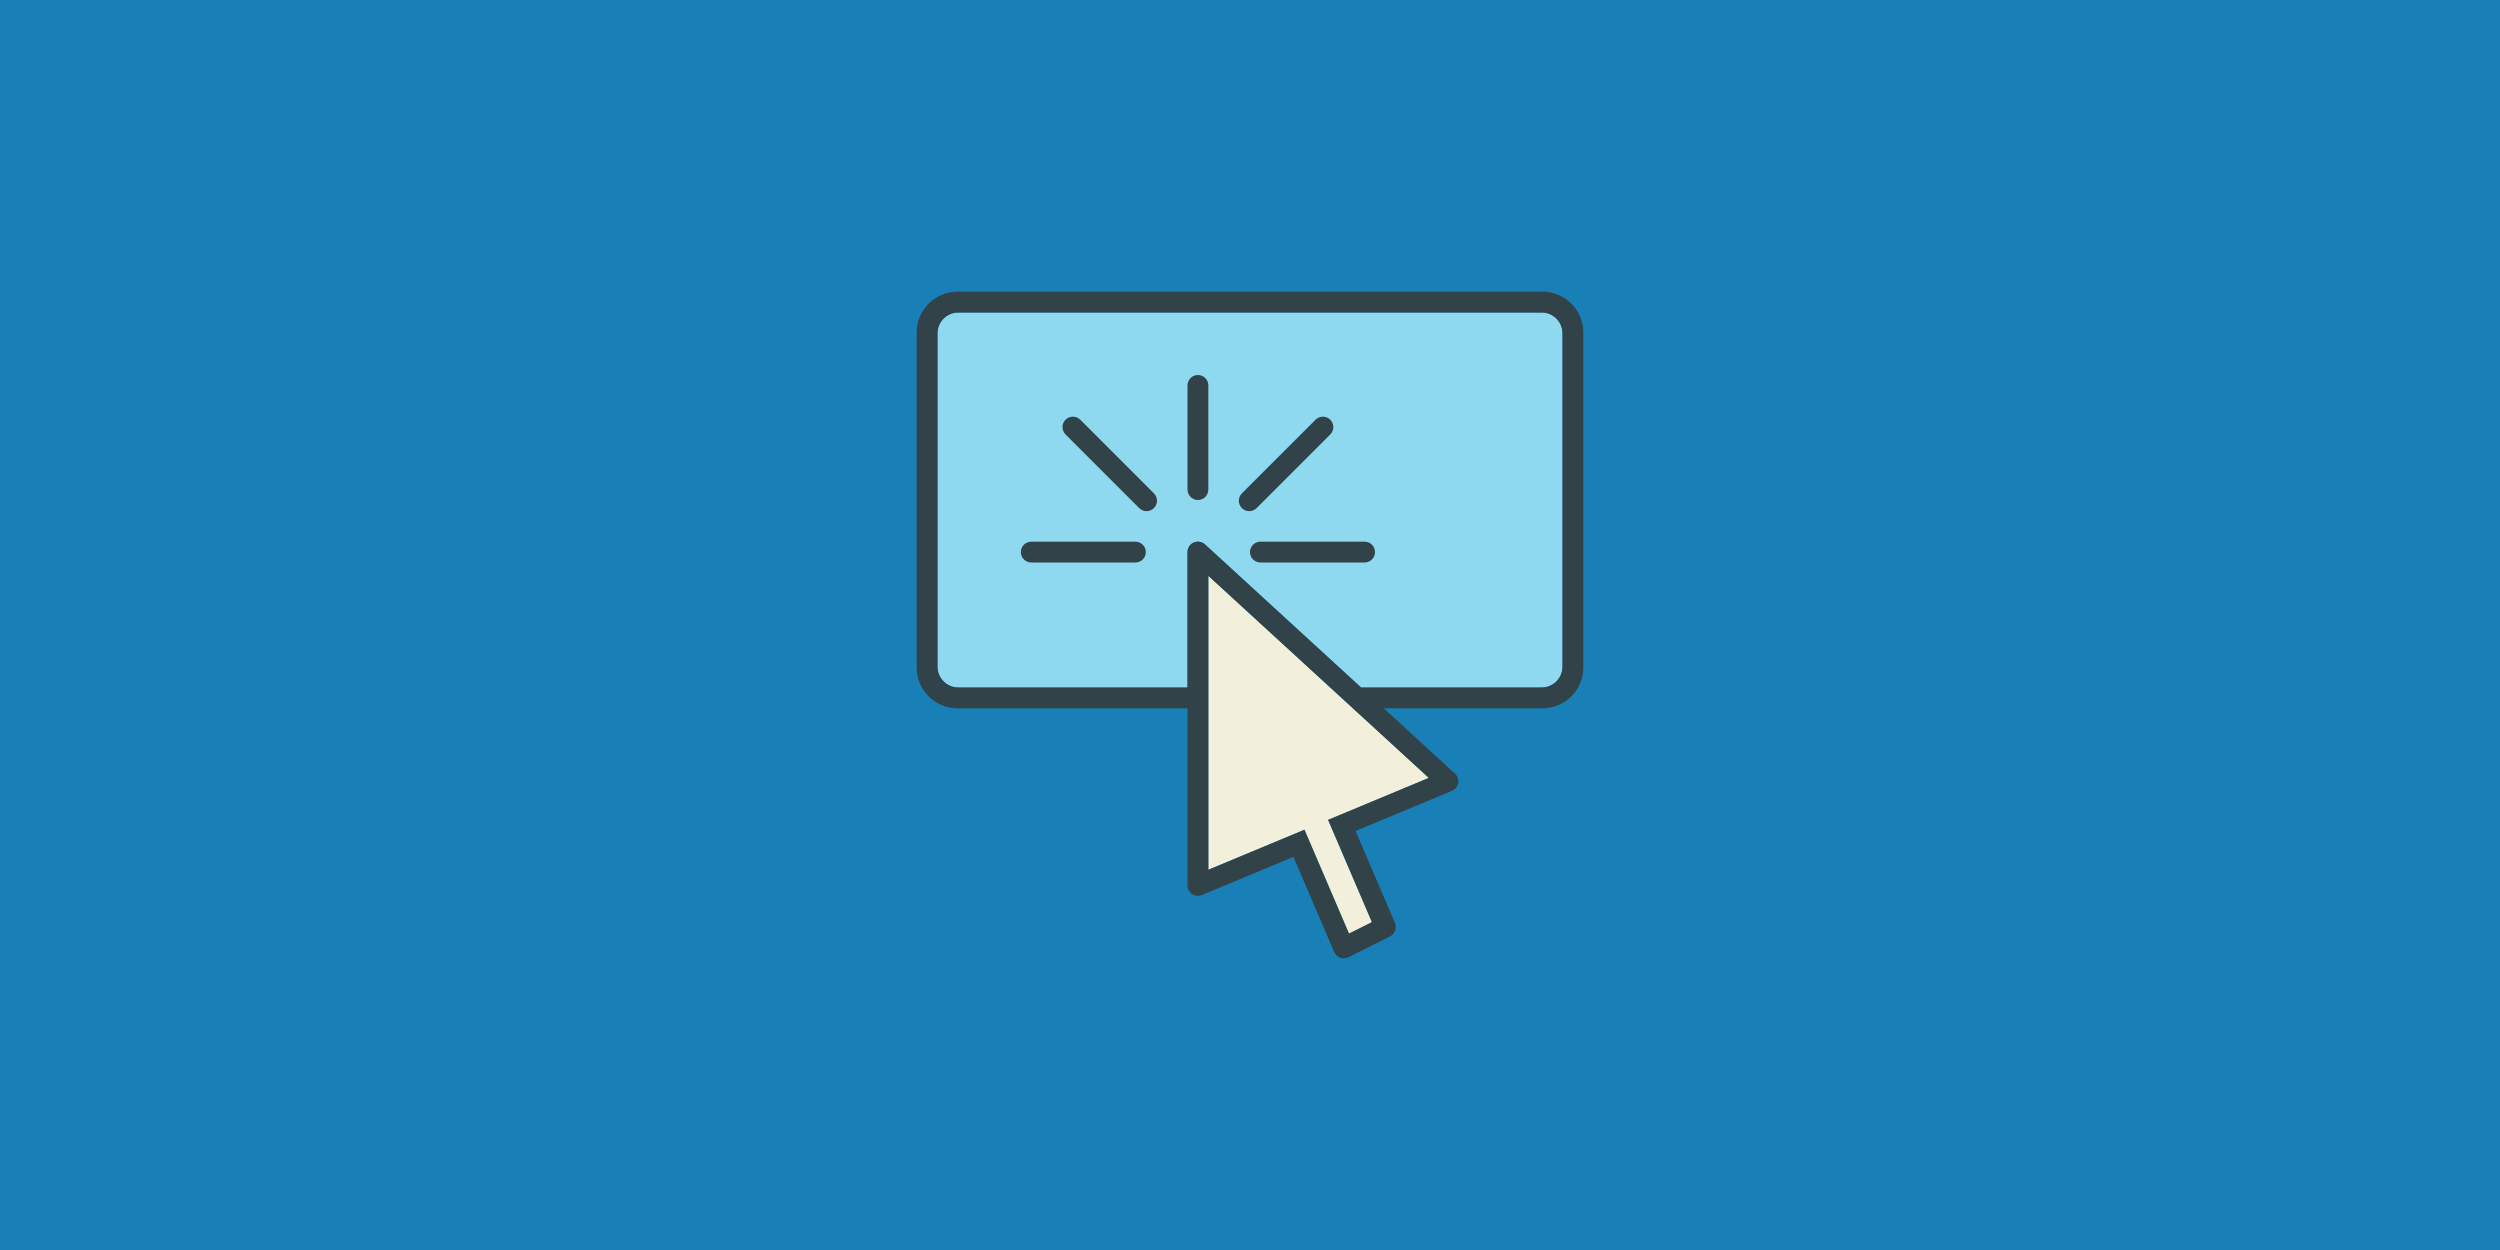
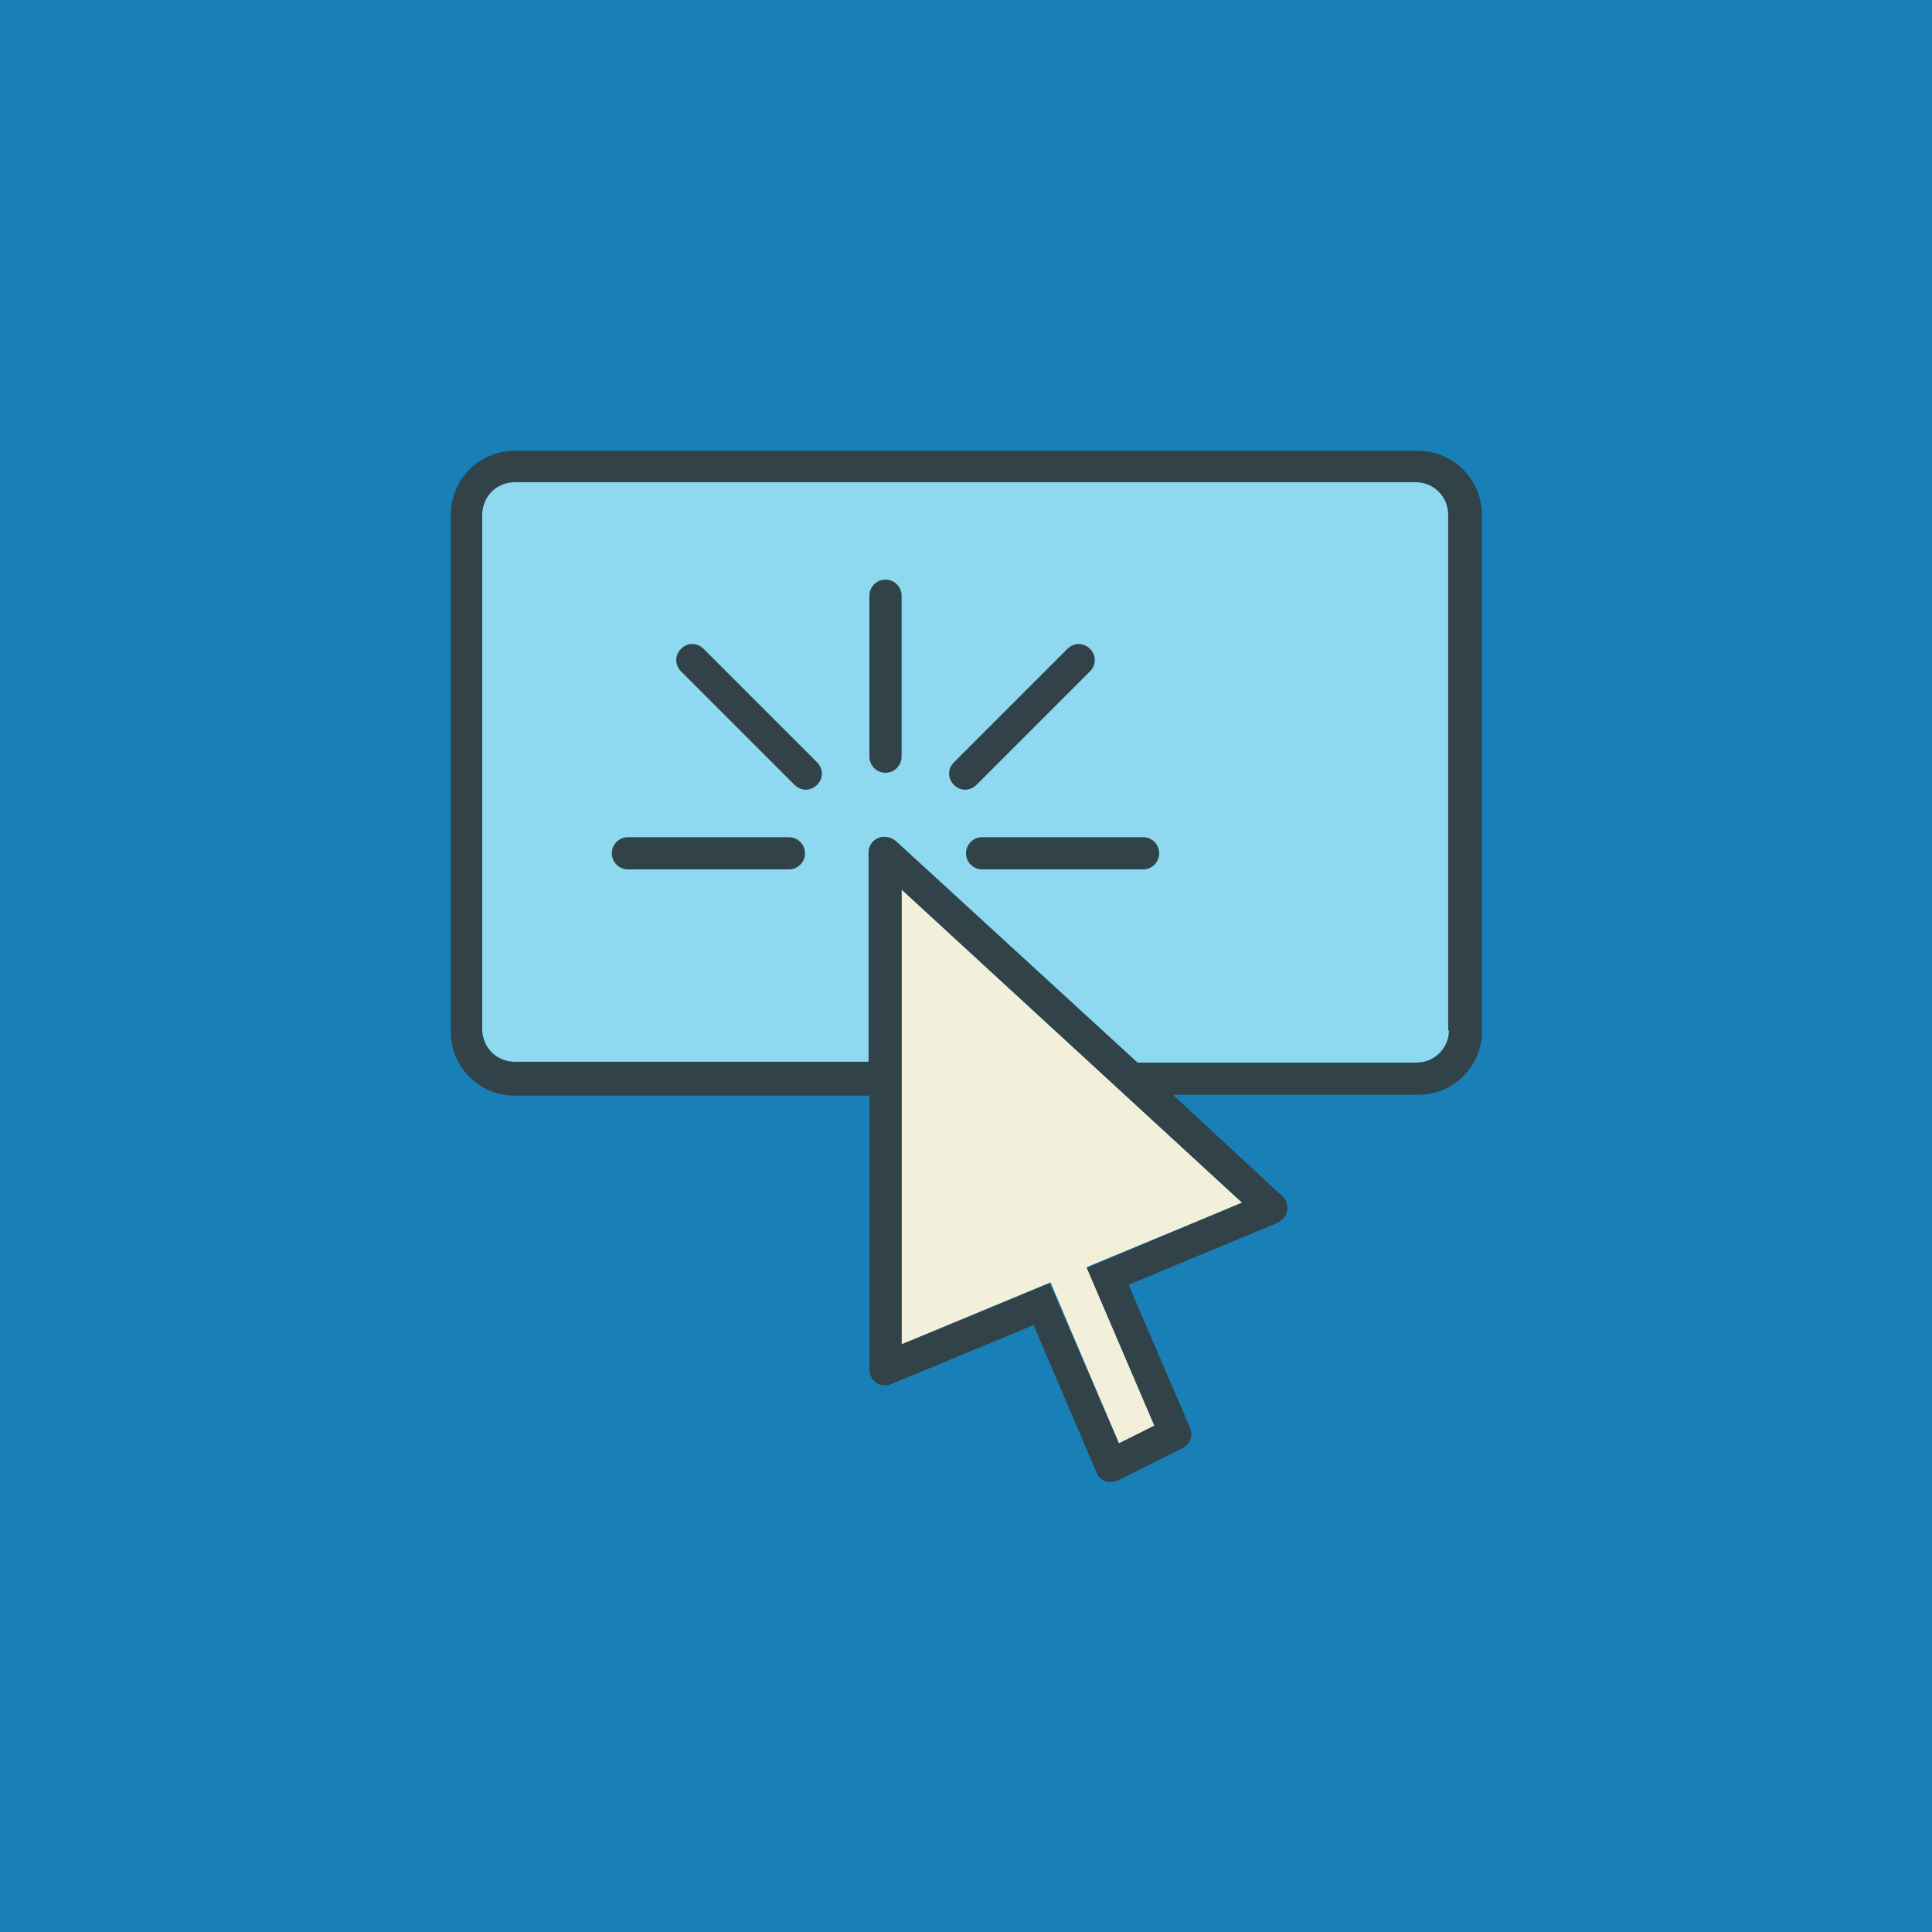
- <svg xmlns="http://www.w3.org/2000/svg" version="1.0" id="Layer_1" x="0px" y="0px" width="480px" height="240px" viewBox="0 0 480 240" enable-background="new 0 0 480 240" xml:space="preserve">
-   <rect id="Button" fill="#1880B6" width="480" height="240" />
+ <svg xmlns="http://www.w3.org/2000/svg" version="1.1" id="Layer_1" x="0px" y="0px" viewBox="55 277 240 240" style="enable-background:new 55 277 240 240;" xml:space="preserve">
+   <style type="text/css">
+ 	.st0{fill:#1880B6;}
+ 	.st1{fill:#F2F0DA;}
+ 	.st2{fill:#8ED9EF;}
+ 	.st3{fill:#324249;}
+ </style>
+   <rect id="Button" x="55" y="277" class="st0" width="240" height="240" />
  <g>
-     <polygon fill="#F2F0DA" points="274.34,149.357 255.002,157.416 263.418,177.055 259.002,179.262 250.451,159.312 232,167    232,110.547  " />
-     <path fill="#8ED9EF" d="M300,128c0,2.209-1.791,4-4,4h-34.676l-29.973-27.475c-0.584-0.533-1.432-0.682-2.156-0.355   c-0.727,0.318-1.195,1.037-1.195,1.83v26h-44c-2.209,0-4-1.791-4-4V64c0-2.209,1.791-4,4-4h112c2.209,0,4,1.791,4,4V128z" />
+     <polygon class="st1" points="209.3,426.4 190,434.4 198.4,454.1 194,456.3 185.5,436.3 167,444 167,387.5  " />
+     <path class="st2" d="M235,405c0,2.2-1.8,4-4,4h-34.7l-30-27.5c-0.6-0.5-1.4-0.7-2.2-0.4c-0.7,0.3-1.2,1-1.2,1.8v26h-44   c-2.2,0-4-1.8-4-4v-64c0-2.2,1.8-4,4-4h112c2.2,0,4,1.8,4,4V405z" />
    <g>
-       <path fill="#324249" d="M296.145,56H183.855c-4.34,0-7.855,3.516-7.855,7.855v64.289c0,4.34,3.516,7.855,7.855,7.855H228v34    c0,0.668,0.334,1.293,0.891,1.664c0.334,0.223,0.721,0.336,1.109,0.336c0.26,0,0.521-0.051,0.77-0.154l17.566-7.318l7.826,18.26    c0.217,0.508,0.633,0.902,1.15,1.092c0.223,0.08,0.455,0.121,0.688,0.121c0.307,0,0.613-0.07,0.895-0.211l8-4    c0.947-0.475,1.361-1.604,0.943-2.576l-7.568-17.658l18.5-7.709c0.629-0.262,1.082-0.828,1.201-1.5    c0.117-0.672-0.115-1.359-0.619-1.82L265.688,136h30.457c4.34,0,7.855-3.516,7.855-7.855V63.855C304,59.516,300.484,56,296.145,56    z M274.34,149.357l-19.338,8.059l8.416,19.639l-4.416,2.207l-8.551-19.949L232,167v-56.453L274.34,149.357z M300,128    c0,2.209-1.791,4-4,4h-34.676l-29.973-27.475c-0.584-0.533-1.432-0.682-2.156-0.355c-0.727,0.318-1.195,1.037-1.195,1.83v26h-44    c-2.209,0-4-1.791-4-4V64c0-2.209,1.791-4,4-4h112c2.209,0,4,1.791,4,4V128z" />
-       <path fill="#324249" d="M230,72c-1.105,0-2,0.895-2,2v20c0,1.105,0.895,2,2,2s2-0.895,2-2V74C232,72.895,231.105,72,230,72z" />
-       <path fill="#324249" d="M218,104h-20c-1.105,0-2,0.895-2,2s0.895,2,2,2h20c1.105,0,2-0.895,2-2S219.105,104,218,104z" />
-       <path fill="#324249" d="M264,106c0-1.105-0.895-2-2-2h-20c-1.105,0-2,0.895-2,2s0.895,2,2,2h20C263.105,108,264,107.105,264,106z" />
-       <path fill="#324249" d="M207.414,80.586c-0.781-0.781-2.047-0.781-2.828,0s-0.781,2.047,0,2.828l14.143,14.143    c0.781,0.781,2.047,0.781,2.828,0s0.781-2.047,0-2.828L207.414,80.586z" />
-       <path fill="#324249" d="M255.412,83.414c0.781-0.781,0.781-2.047,0-2.828s-2.047-0.781-2.828,0l-14.143,14.143    c-0.781,0.781-0.781,2.047,0,2.828s2.047,0.781,2.828,0L255.412,83.414z" />
+       <path class="st3" d="M231.1,333H118.9c-4.3,0-7.9,3.5-7.9,7.9v64.3c0,4.3,3.5,7.9,7.9,7.9H163v34c0,0.7,0.3,1.3,0.9,1.7    c0.3,0.2,0.7,0.3,1.1,0.3c0.3,0,0.5-0.1,0.8-0.2l17.6-7.3l7.8,18.3c0.2,0.5,0.6,0.9,1.1,1.1c0.2,0.1,0.5,0.1,0.7,0.1    c0.3,0,0.6-0.1,0.9-0.2l8-4c0.9-0.5,1.4-1.6,0.9-2.6l-7.6-17.7l18.5-7.7c0.6-0.3,1.1-0.8,1.2-1.5c0.1-0.7-0.1-1.4-0.6-1.8    L200.7,413h30.5c4.3,0,7.9-3.5,7.9-7.9v-64.3C239,336.5,235.5,333,231.1,333z M209.3,426.4l-19.3,8.1l8.4,19.6l-4.4,2.2l-8.6-19.9    L167,444v-56.5L209.3,426.4z M235,405c0,2.2-1.8,4-4,4h-34.7l-30-27.5c-0.6-0.5-1.4-0.7-2.2-0.4c-0.7,0.3-1.2,1-1.2,1.8v26h-44    c-2.2,0-4-1.8-4-4v-64c0-2.2,1.8-4,4-4h112c2.2,0,4,1.8,4,4V405z" />
+       <path class="st3" d="M165,349c-1.1,0-2,0.9-2,2v20c0,1.1,0.9,2,2,2s2-0.9,2-2v-20C167,349.9,166.1,349,165,349z" />
+       <path class="st3" d="M153,381h-20c-1.1,0-2,0.9-2,2s0.9,2,2,2h20c1.1,0,2-0.9,2-2S154.1,381,153,381z" />
+       <path class="st3" d="M199,383c0-1.1-0.9-2-2-2h-20c-1.1,0-2,0.9-2,2s0.9,2,2,2h20C198.1,385,199,384.1,199,383z" />
+       <path class="st3" d="M142.4,357.6c-0.8-0.8-2-0.8-2.8,0s-0.8,2,0,2.8l14.1,14.1c0.8,0.8,2,0.8,2.8,0s0.8-2,0-2.8L142.4,357.6z" />
+       <path class="st3" d="M190.4,360.4c0.8-0.8,0.8-2,0-2.8s-2-0.8-2.8,0l-14.1,14.1c-0.8,0.8-0.8,2,0,2.8s2,0.8,2.8,0L190.4,360.4z" />
    </g>
  </g>
</svg>
